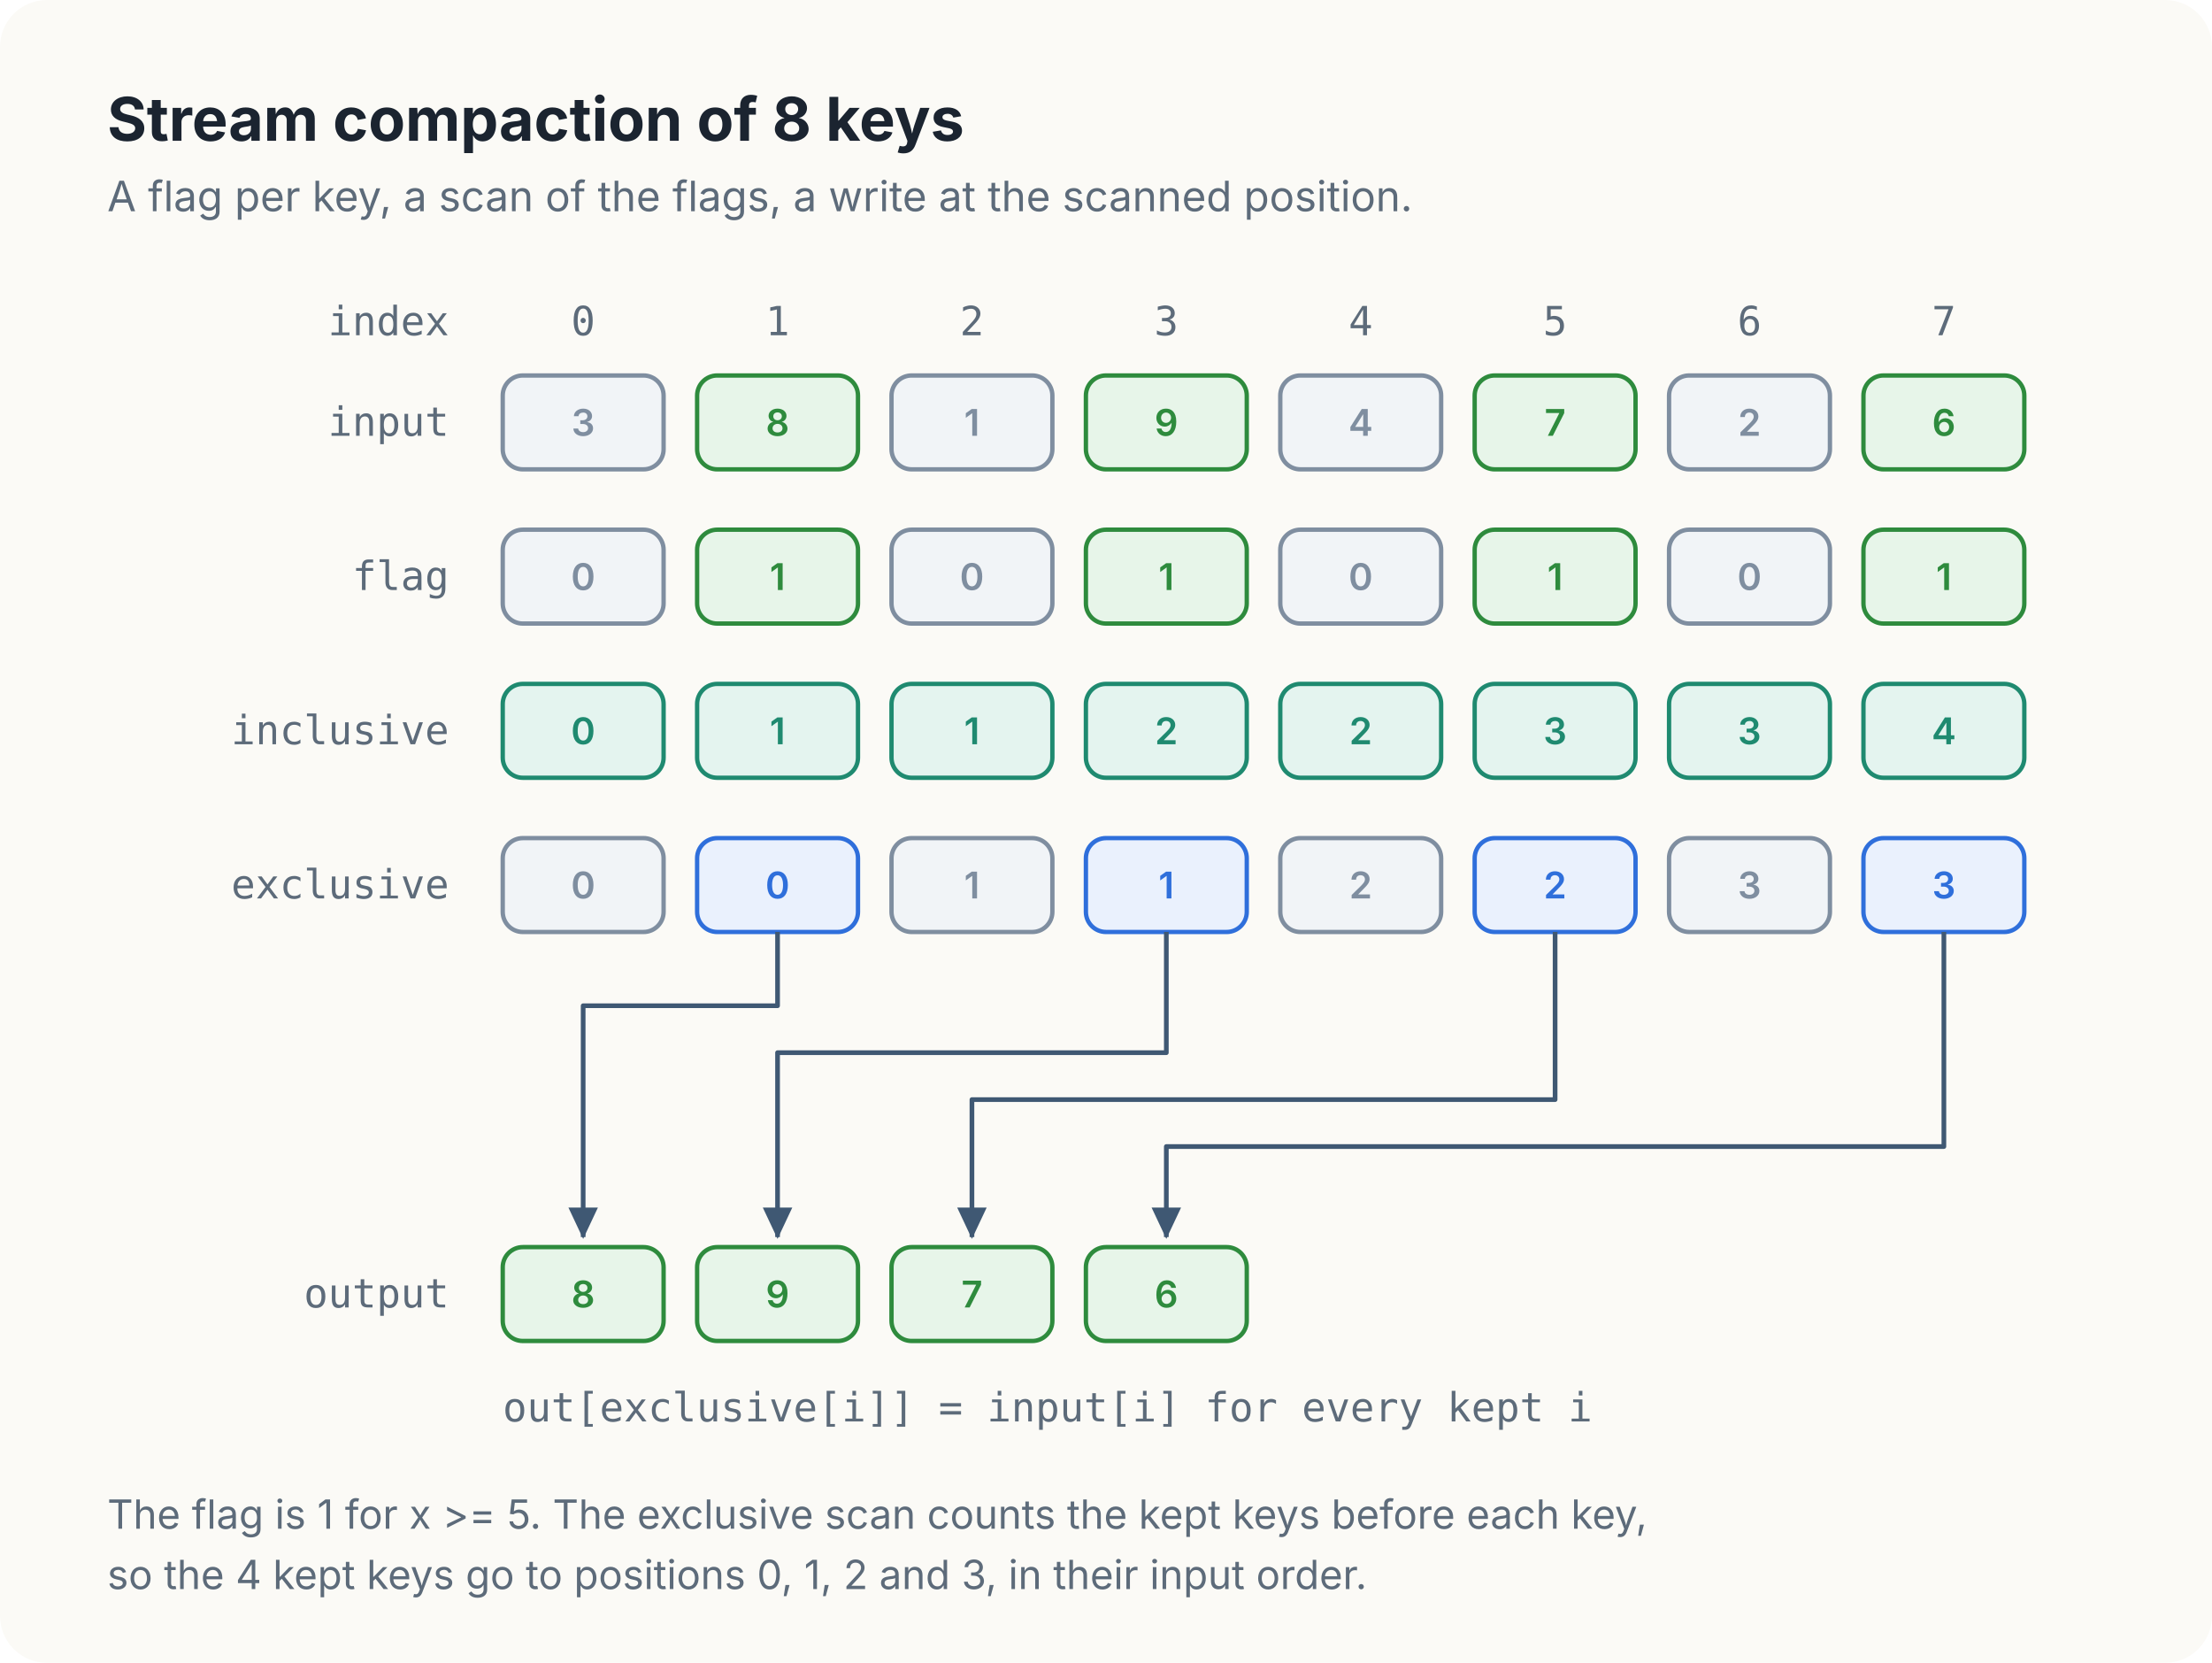
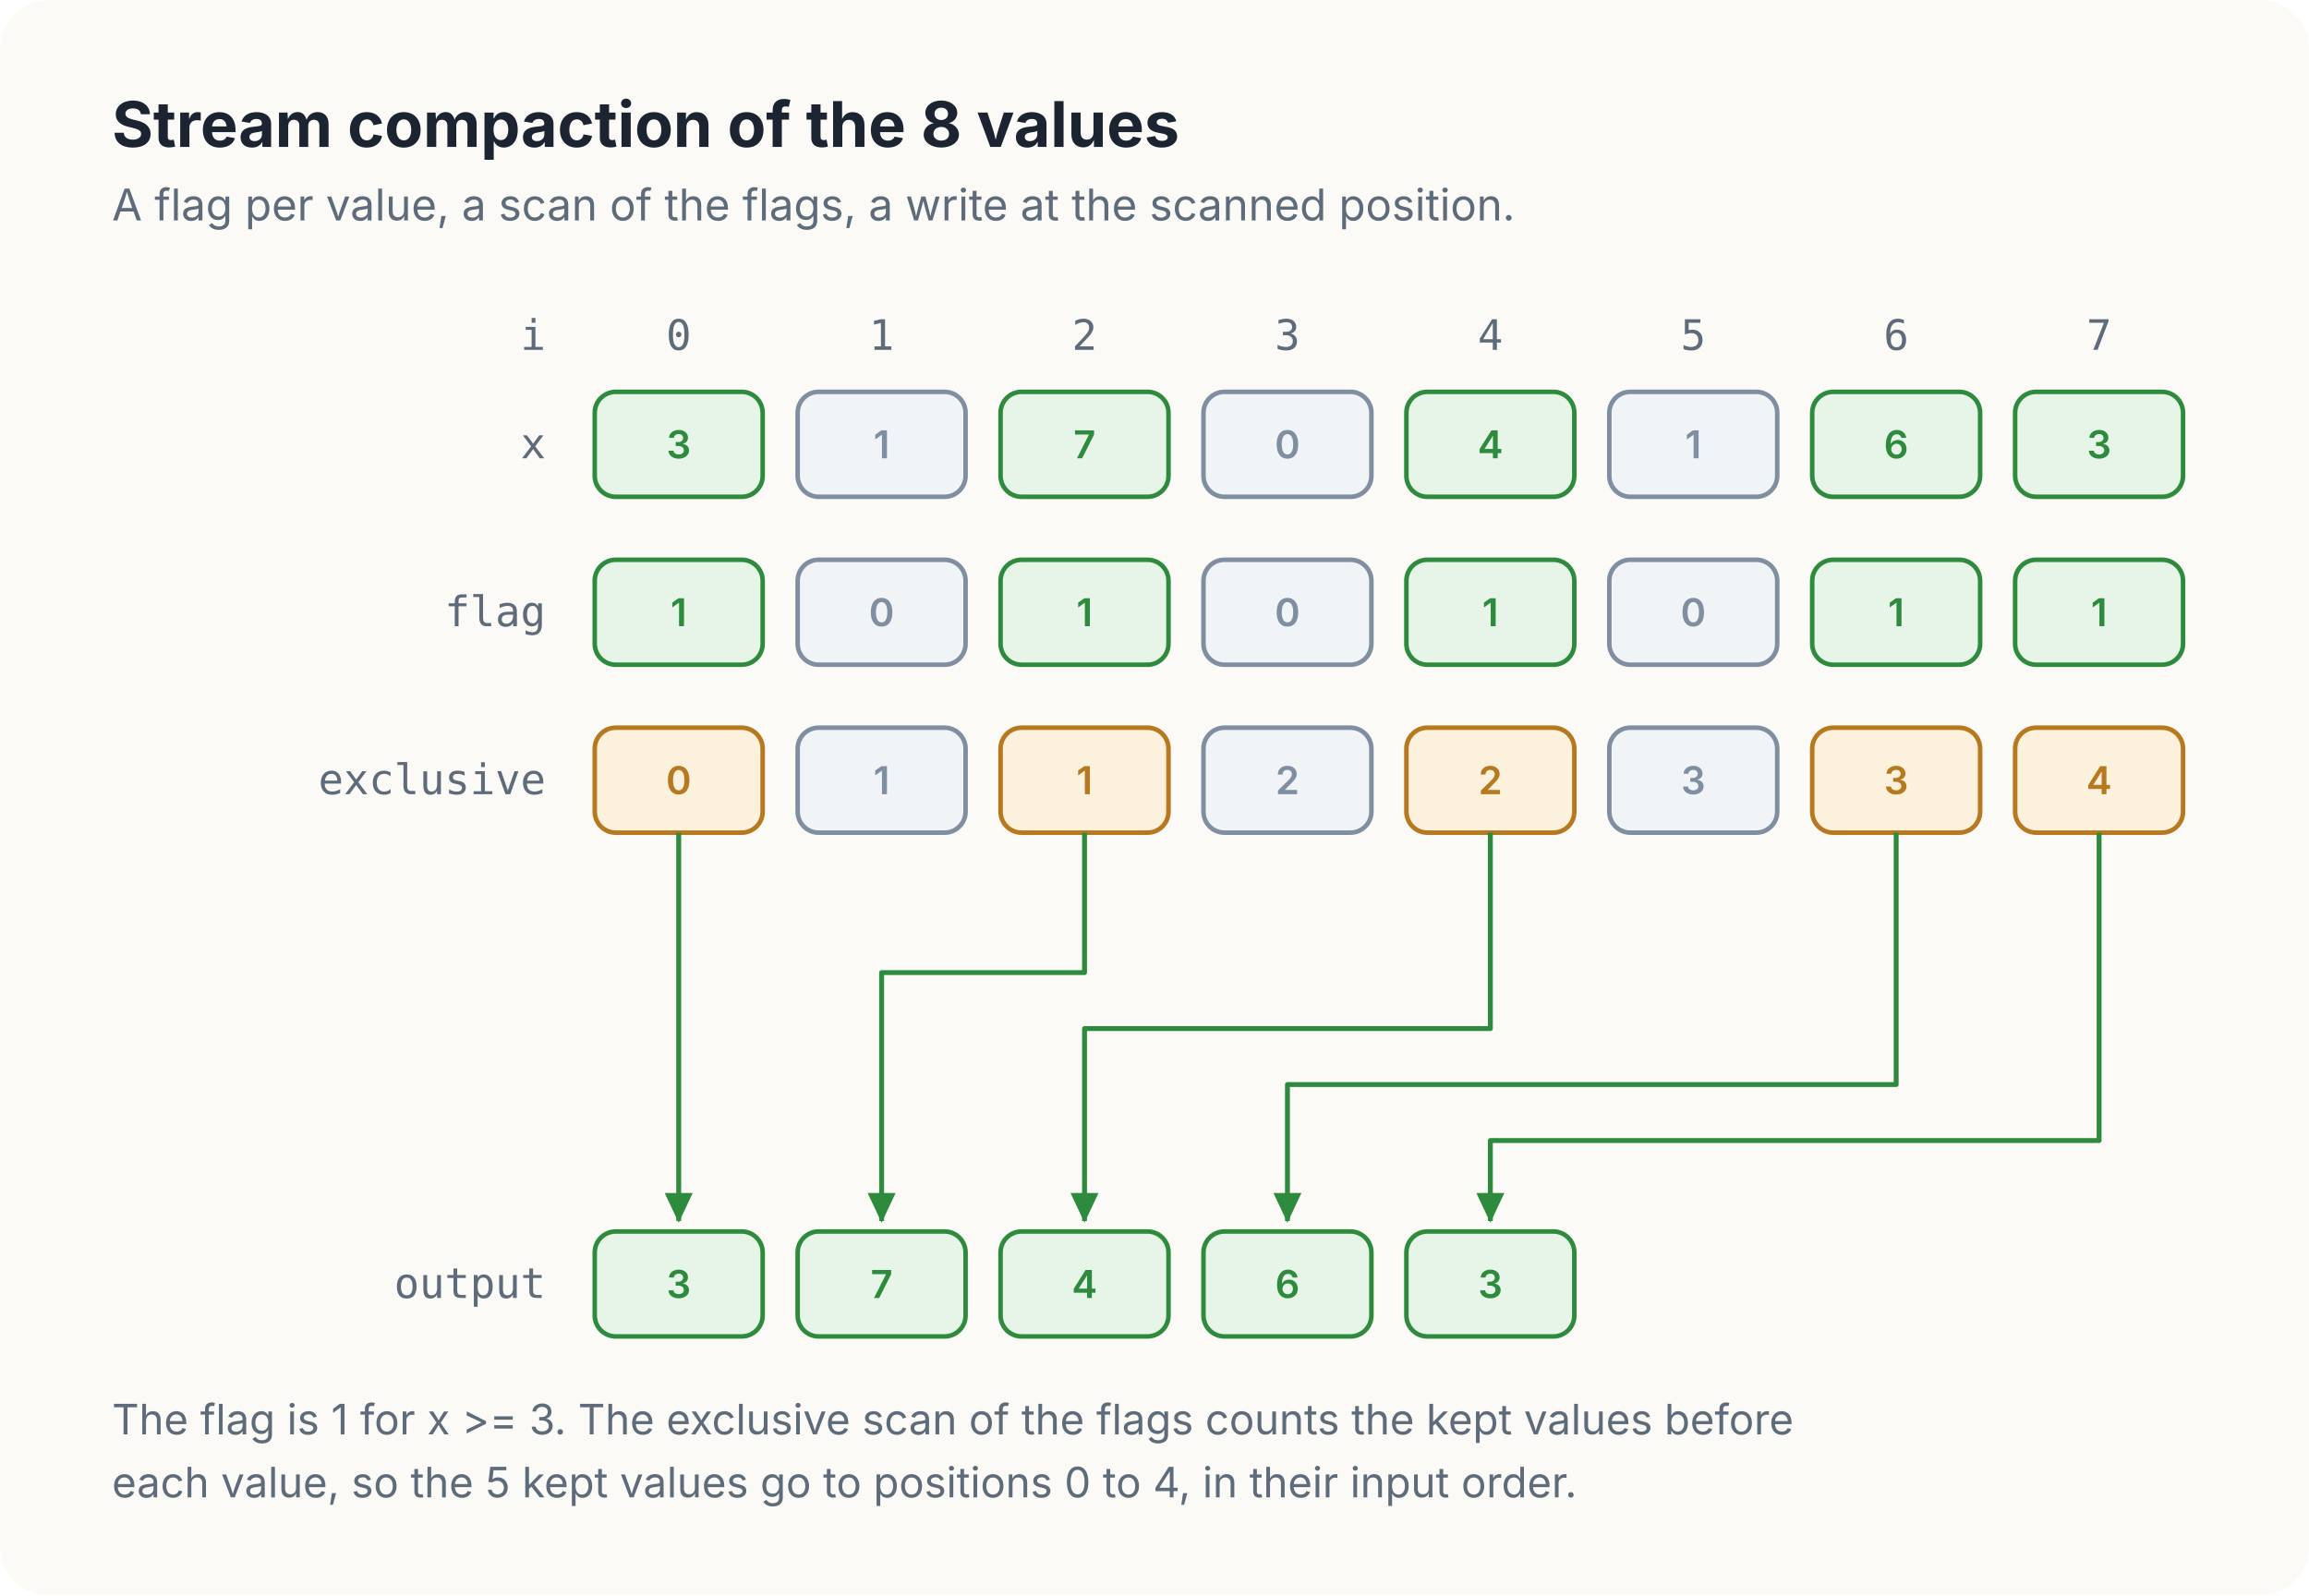
- <svg xmlns="http://www.w3.org/2000/svg" viewBox="0 0 660 496" width="660" height="496" role="img" aria-label="8 keys 3, 8, 1, 9, 4, 7, 2, 6 with flags 0, 1, 0, 1, 0, 1, 0, 1 for x &gt;= 5. The inclusive scan of the flags is 0, 1, 1, 2, 2, 3, 3, 4 and the exclusive scan 0, 0, 1, 1, 2, 2, 3, 3. Arrows take the kept keys 8, 9, 7 and 6 from their exclusive positions 0, 1, 2, 3 to the output 8, 9, 7, 6.">
+ <svg xmlns="http://www.w3.org/2000/svg" viewBox="0 0 660 456" width="660" height="456" role="img" aria-label="Stream compaction of 3, 1, 7, 0, 4, 1, 6, 3, keeping x &gt;= 3. Flags 1, 0, 1, 0, 1, 0, 1, 1; exclusive scan 0, 1, 1, 2, 2, 3, 3, 4. Arrows take the kept values 3, 7, 4, 6, 3 from positions 0, 2, 4, 6, 7 to output positions 0, 1, 2, 3, 4.">
  <style>
    text { font-family: Inter, "Segoe UI", "Helvetica Neue", Helvetica, Arial, sans-serif; fill: #1B2430; }
    .title { font-size: 18px; font-weight: 650; }
    .lede { font-size: 12.5px; fill: #5D6B7A; }
    .name { font-size: 14px; font-weight: 650; }
    .sub { font-size: 12px; fill: #5D6B7A; }
    .note { font-size: 12px; fill: #5D6B7A; }
    .tab { font-size: 11.5px; font-weight: 650; letter-spacing: 0.04em; fill: #5D6B7A; }
    .mono { font-family: "JetBrains Mono", "SF Mono", Menlo, Consolas, monospace; font-size: 12px; }
    .dim { fill: #8794A3; }
    .strong { font-weight: 700; }
    .trap { fill: #CF4526; font-weight: 700; }
    .pill { font-size: 11px; font-weight: 600; }
    .wire { fill: none; stroke: #3F5873; stroke-width: 1.8; stroke-linecap: round; stroke-linejoin: round; }
    .wire.danger { stroke: #CF4526; stroke-dasharray: 6 5; }
    .wire.idle { stroke: #7F8EA0; stroke-dasharray: 2 5; }
  </style>
  <defs>
    <filter id="lift" x="-10%" y="-10%" width="120%" height="135%">
      <feDropShadow dx="0" dy="2" stdDeviation="3" flood-color="#1B2430" flood-opacity="0.13" />
    </filter>
    <linearGradient id="thor-body" x1="0" y1="0" x2="0" y2="1">
      <stop offset="0" stop-color="#C6CCD5" />
      <stop offset="1" stop-color="#979EA9" />
    </linearGradient>
    <linearGradient id="switch-body" x1="0" y1="0" x2="0" y2="1">
      <stop offset="0" stop-color="#3B4656" />
      <stop offset="1" stop-color="#232B37" />
    </linearGradient>
    <marker id="head" viewBox="0 0 10 10" refX="8.5" refY="5" markerUnits="userSpaceOnUse" markerWidth="11" markerHeight="11" orient="auto">
      <path d="M0.5,1 L9,5 L0.5,9 Z" fill="#3F5873" />
    </marker>
    <marker id="head-danger" viewBox="0 0 10 10" refX="8.5" refY="5" markerUnits="userSpaceOnUse" markerWidth="11" markerHeight="11" orient="auto">
      <path d="M0.5,1 L9,5 L0.5,9 Z" fill="#CF4526" />
    </marker>
    <marker id="head-idle" viewBox="0 0 10 10" refX="8.5" refY="5" markerUnits="userSpaceOnUse" markerWidth="11" markerHeight="11" orient="auto">
      <path d="M0.5,1 L9,5 L0.5,9 Z" fill="#7F8EA0" />
    </marker>
  </defs>
-   <rect width="660" height="496" rx="14" fill="#FBFAF6" />
-   <text x="32.0" y="42.0" class="title" text-anchor="start" xml:space="preserve">Stream compaction of 8 keys</text>
-   <text x="32.0" y="63.0" class="lede" text-anchor="start" xml:space="preserve">A flag per key, a scan of the flags, a write at the scanned position.</text>
-   <text x="134.0" y="100.0" class="mono" text-anchor="end" style="fill:#5D6B7A" xml:space="preserve">index</text>
-   <text x="174.0" y="100.0" class="mono" text-anchor="middle" style="fill:#5D6B7A" xml:space="preserve">0</text>
-   <text x="232.0" y="100.0" class="mono" text-anchor="middle" style="fill:#5D6B7A" xml:space="preserve">1</text>
-   <text x="290.0" y="100.0" class="mono" text-anchor="middle" style="fill:#5D6B7A" xml:space="preserve">2</text>
-   <text x="348.0" y="100.0" class="mono" text-anchor="middle" style="fill:#5D6B7A" xml:space="preserve">3</text>
-   <text x="406.0" y="100.0" class="mono" text-anchor="middle" style="fill:#5D6B7A" xml:space="preserve">4</text>
-   <text x="464.0" y="100.0" class="mono" text-anchor="middle" style="fill:#5D6B7A" xml:space="preserve">5</text>
-   <text x="522.0" y="100.0" class="mono" text-anchor="middle" style="fill:#5D6B7A" xml:space="preserve">6</text>
-   <text x="580.0" y="100.0" class="mono" text-anchor="middle" style="fill:#5D6B7A" xml:space="preserve">7</text>
-   <text x="134.0" y="130.0" class="mono" text-anchor="end" style="fill:#5D6B7A" xml:space="preserve">input</text>
-   <rect x="150.0" y="112.0" width="48.0" height="28.0" rx="6" fill="#F1F4F7" stroke="#7F8EA0" stroke-width="1.3" />
-   <text x="174.0" y="130.0" class="pill" text-anchor="middle" style="fill:#7F8EA0" xml:space="preserve">3</text>
-   <rect x="208.0" y="112.0" width="48.0" height="28.0" rx="6" fill="#E7F5E9" stroke="#2E8B3D" stroke-width="1.3" />
-   <text x="232.0" y="130.0" class="pill" text-anchor="middle" style="fill:#2E8B3D" xml:space="preserve">8</text>
-   <rect x="266.0" y="112.0" width="48.0" height="28.0" rx="6" fill="#F1F4F7" stroke="#7F8EA0" stroke-width="1.3" />
-   <text x="290.0" y="130.0" class="pill" text-anchor="middle" style="fill:#7F8EA0" xml:space="preserve">1</text>
-   <rect x="324.0" y="112.0" width="48.0" height="28.0" rx="6" fill="#E7F5E9" stroke="#2E8B3D" stroke-width="1.3" />
-   <text x="348.0" y="130.0" class="pill" text-anchor="middle" style="fill:#2E8B3D" xml:space="preserve">9</text>
-   <rect x="382.0" y="112.0" width="48.0" height="28.0" rx="6" fill="#F1F4F7" stroke="#7F8EA0" stroke-width="1.3" />
-   <text x="406.0" y="130.0" class="pill" text-anchor="middle" style="fill:#7F8EA0" xml:space="preserve">4</text>
-   <rect x="440.0" y="112.0" width="48.0" height="28.0" rx="6" fill="#E7F5E9" stroke="#2E8B3D" stroke-width="1.3" />
-   <text x="464.0" y="130.0" class="pill" text-anchor="middle" style="fill:#2E8B3D" xml:space="preserve">7</text>
-   <rect x="498.0" y="112.0" width="48.0" height="28.0" rx="6" fill="#F1F4F7" stroke="#7F8EA0" stroke-width="1.3" />
-   <text x="522.0" y="130.0" class="pill" text-anchor="middle" style="fill:#7F8EA0" xml:space="preserve">2</text>
-   <rect x="556.0" y="112.0" width="48.0" height="28.0" rx="6" fill="#E7F5E9" stroke="#2E8B3D" stroke-width="1.3" />
-   <text x="580.0" y="130.0" class="pill" text-anchor="middle" style="fill:#2E8B3D" xml:space="preserve">6</text>
-   <text x="134.0" y="176.0" class="mono" text-anchor="end" style="fill:#5D6B7A" xml:space="preserve">flag</text>
-   <rect x="150.0" y="158.0" width="48.0" height="28.0" rx="6" fill="#F1F4F7" stroke="#7F8EA0" stroke-width="1.3" />
-   <text x="174.0" y="176.0" class="pill" text-anchor="middle" style="fill:#7F8EA0" xml:space="preserve">0</text>
-   <rect x="208.0" y="158.0" width="48.0" height="28.0" rx="6" fill="#E7F5E9" stroke="#2E8B3D" stroke-width="1.3" />
-   <text x="232.0" y="176.0" class="pill" text-anchor="middle" style="fill:#2E8B3D" xml:space="preserve">1</text>
-   <rect x="266.0" y="158.0" width="48.0" height="28.0" rx="6" fill="#F1F4F7" stroke="#7F8EA0" stroke-width="1.3" />
-   <text x="290.0" y="176.0" class="pill" text-anchor="middle" style="fill:#7F8EA0" xml:space="preserve">0</text>
-   <rect x="324.0" y="158.0" width="48.0" height="28.0" rx="6" fill="#E7F5E9" stroke="#2E8B3D" stroke-width="1.3" />
-   <text x="348.0" y="176.0" class="pill" text-anchor="middle" style="fill:#2E8B3D" xml:space="preserve">1</text>
-   <rect x="382.0" y="158.0" width="48.0" height="28.0" rx="6" fill="#F1F4F7" stroke="#7F8EA0" stroke-width="1.3" />
-   <text x="406.0" y="176.0" class="pill" text-anchor="middle" style="fill:#7F8EA0" xml:space="preserve">0</text>
-   <rect x="440.0" y="158.0" width="48.0" height="28.0" rx="6" fill="#E7F5E9" stroke="#2E8B3D" stroke-width="1.3" />
-   <text x="464.0" y="176.0" class="pill" text-anchor="middle" style="fill:#2E8B3D" xml:space="preserve">1</text>
-   <rect x="498.0" y="158.0" width="48.0" height="28.0" rx="6" fill="#F1F4F7" stroke="#7F8EA0" stroke-width="1.3" />
-   <text x="522.0" y="176.0" class="pill" text-anchor="middle" style="fill:#7F8EA0" xml:space="preserve">0</text>
-   <rect x="556.0" y="158.0" width="48.0" height="28.0" rx="6" fill="#E7F5E9" stroke="#2E8B3D" stroke-width="1.3" />
-   <text x="580.0" y="176.0" class="pill" text-anchor="middle" style="fill:#2E8B3D" xml:space="preserve">1</text>
-   <text x="134.0" y="222.0" class="mono" text-anchor="end" style="fill:#5D6B7A" xml:space="preserve">inclusive</text>
-   <rect x="150.0" y="204.0" width="48.0" height="28.0" rx="6" fill="#E4F4EF" stroke="#1F8A70" stroke-width="1.3" />
-   <text x="174.0" y="222.0" class="pill" text-anchor="middle" style="fill:#1F8A70" xml:space="preserve">0</text>
-   <rect x="208.0" y="204.0" width="48.0" height="28.0" rx="6" fill="#E4F4EF" stroke="#1F8A70" stroke-width="1.3" />
-   <text x="232.0" y="222.0" class="pill" text-anchor="middle" style="fill:#1F8A70" xml:space="preserve">1</text>
-   <rect x="266.0" y="204.0" width="48.0" height="28.0" rx="6" fill="#E4F4EF" stroke="#1F8A70" stroke-width="1.3" />
-   <text x="290.0" y="222.0" class="pill" text-anchor="middle" style="fill:#1F8A70" xml:space="preserve">1</text>
-   <rect x="324.0" y="204.0" width="48.0" height="28.0" rx="6" fill="#E4F4EF" stroke="#1F8A70" stroke-width="1.3" />
-   <text x="348.0" y="222.0" class="pill" text-anchor="middle" style="fill:#1F8A70" xml:space="preserve">2</text>
-   <rect x="382.0" y="204.0" width="48.0" height="28.0" rx="6" fill="#E4F4EF" stroke="#1F8A70" stroke-width="1.3" />
-   <text x="406.0" y="222.0" class="pill" text-anchor="middle" style="fill:#1F8A70" xml:space="preserve">2</text>
-   <rect x="440.0" y="204.0" width="48.0" height="28.0" rx="6" fill="#E4F4EF" stroke="#1F8A70" stroke-width="1.3" />
-   <text x="464.0" y="222.0" class="pill" text-anchor="middle" style="fill:#1F8A70" xml:space="preserve">3</text>
-   <rect x="498.0" y="204.0" width="48.0" height="28.0" rx="6" fill="#E4F4EF" stroke="#1F8A70" stroke-width="1.3" />
-   <text x="522.0" y="222.0" class="pill" text-anchor="middle" style="fill:#1F8A70" xml:space="preserve">3</text>
-   <rect x="556.0" y="204.0" width="48.0" height="28.0" rx="6" fill="#E4F4EF" stroke="#1F8A70" stroke-width="1.3" />
-   <text x="580.0" y="222.0" class="pill" text-anchor="middle" style="fill:#1F8A70" xml:space="preserve">4</text>
-   <text x="134.0" y="268.0" class="mono" text-anchor="end" style="fill:#5D6B7A" xml:space="preserve">exclusive</text>
-   <rect x="150.0" y="250.0" width="48.0" height="28.0" rx="6" fill="#F1F4F7" stroke="#7F8EA0" stroke-width="1.3" />
-   <text x="174.0" y="268.0" class="pill" text-anchor="middle" style="fill:#7F8EA0" xml:space="preserve">0</text>
-   <rect x="208.0" y="250.0" width="48.0" height="28.0" rx="6" fill="#EAF1FD" stroke="#2F6FDB" stroke-width="1.3" />
-   <text x="232.0" y="268.0" class="pill" text-anchor="middle" style="fill:#2F6FDB" xml:space="preserve">0</text>
-   <rect x="266.0" y="250.0" width="48.0" height="28.0" rx="6" fill="#F1F4F7" stroke="#7F8EA0" stroke-width="1.3" />
-   <text x="290.0" y="268.0" class="pill" text-anchor="middle" style="fill:#7F8EA0" xml:space="preserve">1</text>
-   <rect x="324.0" y="250.0" width="48.0" height="28.0" rx="6" fill="#EAF1FD" stroke="#2F6FDB" stroke-width="1.3" />
-   <text x="348.0" y="268.0" class="pill" text-anchor="middle" style="fill:#2F6FDB" xml:space="preserve">1</text>
-   <rect x="382.0" y="250.0" width="48.0" height="28.0" rx="6" fill="#F1F4F7" stroke="#7F8EA0" stroke-width="1.3" />
-   <text x="406.0" y="268.0" class="pill" text-anchor="middle" style="fill:#7F8EA0" xml:space="preserve">2</text>
-   <rect x="440.0" y="250.0" width="48.0" height="28.0" rx="6" fill="#EAF1FD" stroke="#2F6FDB" stroke-width="1.3" />
-   <text x="464.0" y="268.0" class="pill" text-anchor="middle" style="fill:#2F6FDB" xml:space="preserve">2</text>
-   <rect x="498.0" y="250.0" width="48.0" height="28.0" rx="6" fill="#F1F4F7" stroke="#7F8EA0" stroke-width="1.3" />
-   <text x="522.0" y="268.0" class="pill" text-anchor="middle" style="fill:#7F8EA0" xml:space="preserve">3</text>
-   <rect x="556.0" y="250.0" width="48.0" height="28.0" rx="6" fill="#EAF1FD" stroke="#2F6FDB" stroke-width="1.3" />
-   <text x="580.0" y="268.0" class="pill" text-anchor="middle" style="fill:#2F6FDB" xml:space="preserve">3</text>
-   <text x="134.0" y="390.0" class="mono" text-anchor="end" style="fill:#5D6B7A" xml:space="preserve">output</text>
-   <rect x="150.0" y="372.0" width="48.0" height="28.0" rx="6" fill="#E7F5E9" stroke="#2E8B3D" stroke-width="1.3" />
-   <text x="174.0" y="390.0" class="pill" text-anchor="middle" style="fill:#2E8B3D" xml:space="preserve">8</text>
-   <rect x="208.0" y="372.0" width="48.0" height="28.0" rx="6" fill="#E7F5E9" stroke="#2E8B3D" stroke-width="1.3" />
-   <text x="232.0" y="390.0" class="pill" text-anchor="middle" style="fill:#2E8B3D" xml:space="preserve">9</text>
-   <rect x="266.0" y="372.0" width="48.0" height="28.0" rx="6" fill="#E7F5E9" stroke="#2E8B3D" stroke-width="1.3" />
-   <text x="290.0" y="390.0" class="pill" text-anchor="middle" style="fill:#2E8B3D" xml:space="preserve">7</text>
-   <rect x="324.0" y="372.0" width="48.0" height="28.0" rx="6" fill="#E7F5E9" stroke="#2E8B3D" stroke-width="1.3" />
-   <text x="348.0" y="390.0" class="pill" text-anchor="middle" style="fill:#2E8B3D" xml:space="preserve">6</text>
-   <path d="M232.0,278.0 V300.0 H174.0 V369.0" fill="none" stroke="#3F5873" stroke-width="1.4" stroke-linejoin="round" marker-end="url(#head)" />
-   <path d="M348.0,278.0 V314.0 H232.0 V369.0" fill="none" stroke="#3F5873" stroke-width="1.4" stroke-linejoin="round" marker-end="url(#head)" />
-   <path d="M464.0,278.0 V328.0 H290.0 V369.0" fill="none" stroke="#3F5873" stroke-width="1.4" stroke-linejoin="round" marker-end="url(#head)" />
-   <path d="M580.0,278.0 V342.0 H348.0 V369.0" fill="none" stroke="#3F5873" stroke-width="1.4" stroke-linejoin="round" marker-end="url(#head)" />
-   <text x="150.0" y="424.0" class="mono" text-anchor="start" style="fill:#5D6B7A" xml:space="preserve">out[exclusive[i]] = input[i] for every kept i</text>
-   <text x="32.0" y="456.0" class="note" text-anchor="start" xml:space="preserve">The flag is 1 for x &gt;= 5. The exclusive scan counts the kept keys before each key,</text>
-   <text x="32.0" y="474.0" class="note" text-anchor="start" xml:space="preserve">so the 4 kept keys go to positions 0, 1, 2 and 3, in their input order.</text>
+   <rect width="660" height="456" rx="14" fill="#FBFAF6" />
+   <text x="32.0" y="42.0" class="title" text-anchor="start" xml:space="preserve">Stream compaction of the 8 values</text>
+   <text x="32.0" y="63.0" class="lede" text-anchor="start" xml:space="preserve">A flag per value, a scan of the flags, a write at the scanned position.</text>
+   <text x="156.0" y="100.0" class="mono" text-anchor="end" style="fill:#5D6B7A" xml:space="preserve">i</text>
+   <text x="194.0" y="100.0" class="mono" text-anchor="middle" style="fill:#5D6B7A" xml:space="preserve">0</text>
+   <text x="252.0" y="100.0" class="mono" text-anchor="middle" style="fill:#5D6B7A" xml:space="preserve">1</text>
+   <text x="310.0" y="100.0" class="mono" text-anchor="middle" style="fill:#5D6B7A" xml:space="preserve">2</text>
+   <text x="368.0" y="100.0" class="mono" text-anchor="middle" style="fill:#5D6B7A" xml:space="preserve">3</text>
+   <text x="426.0" y="100.0" class="mono" text-anchor="middle" style="fill:#5D6B7A" xml:space="preserve">4</text>
+   <text x="484.0" y="100.0" class="mono" text-anchor="middle" style="fill:#5D6B7A" xml:space="preserve">5</text>
+   <text x="542.0" y="100.0" class="mono" text-anchor="middle" style="fill:#5D6B7A" xml:space="preserve">6</text>
+   <text x="600.0" y="100.0" class="mono" text-anchor="middle" style="fill:#5D6B7A" xml:space="preserve">7</text>
+   <text x="156.0" y="131.0" class="mono" text-anchor="end" style="fill:#5D6B7A" xml:space="preserve">x</text>
+   <rect x="170.0" y="112.0" width="48.0" height="30.0" rx="6" fill="#E7F5E9" stroke="#2E8B3D" stroke-width="1.3" />
+   <text x="194.0" y="131.0" class="pill" text-anchor="middle" style="fill:#2E8B3D" xml:space="preserve">3</text>
+   <rect x="228.0" y="112.0" width="48.0" height="30.0" rx="6" fill="#F1F4F7" stroke="#7F8EA0" stroke-width="1.3" />
+   <text x="252.0" y="131.0" class="pill" text-anchor="middle" style="fill:#7F8EA0" xml:space="preserve">1</text>
+   <rect x="286.0" y="112.0" width="48.0" height="30.0" rx="6" fill="#E7F5E9" stroke="#2E8B3D" stroke-width="1.3" />
+   <text x="310.0" y="131.0" class="pill" text-anchor="middle" style="fill:#2E8B3D" xml:space="preserve">7</text>
+   <rect x="344.0" y="112.0" width="48.0" height="30.0" rx="6" fill="#F1F4F7" stroke="#7F8EA0" stroke-width="1.3" />
+   <text x="368.0" y="131.0" class="pill" text-anchor="middle" style="fill:#7F8EA0" xml:space="preserve">0</text>
+   <rect x="402.0" y="112.0" width="48.0" height="30.0" rx="6" fill="#E7F5E9" stroke="#2E8B3D" stroke-width="1.3" />
+   <text x="426.0" y="131.0" class="pill" text-anchor="middle" style="fill:#2E8B3D" xml:space="preserve">4</text>
+   <rect x="460.0" y="112.0" width="48.0" height="30.0" rx="6" fill="#F1F4F7" stroke="#7F8EA0" stroke-width="1.3" />
+   <text x="484.0" y="131.0" class="pill" text-anchor="middle" style="fill:#7F8EA0" xml:space="preserve">1</text>
+   <rect x="518.0" y="112.0" width="48.0" height="30.0" rx="6" fill="#E7F5E9" stroke="#2E8B3D" stroke-width="1.3" />
+   <text x="542.0" y="131.0" class="pill" text-anchor="middle" style="fill:#2E8B3D" xml:space="preserve">6</text>
+   <rect x="576.0" y="112.0" width="48.0" height="30.0" rx="6" fill="#E7F5E9" stroke="#2E8B3D" stroke-width="1.3" />
+   <text x="600.0" y="131.0" class="pill" text-anchor="middle" style="fill:#2E8B3D" xml:space="preserve">3</text>
+   <text x="156.0" y="179.0" class="mono" text-anchor="end" style="fill:#5D6B7A" xml:space="preserve">flag</text>
+   <rect x="170.0" y="160.0" width="48.0" height="30.0" rx="6" fill="#E7F5E9" stroke="#2E8B3D" stroke-width="1.3" />
+   <text x="194.0" y="179.0" class="pill" text-anchor="middle" style="fill:#2E8B3D" xml:space="preserve">1</text>
+   <rect x="228.0" y="160.0" width="48.0" height="30.0" rx="6" fill="#F1F4F7" stroke="#7F8EA0" stroke-width="1.3" />
+   <text x="252.0" y="179.0" class="pill" text-anchor="middle" style="fill:#7F8EA0" xml:space="preserve">0</text>
+   <rect x="286.0" y="160.0" width="48.0" height="30.0" rx="6" fill="#E7F5E9" stroke="#2E8B3D" stroke-width="1.3" />
+   <text x="310.0" y="179.0" class="pill" text-anchor="middle" style="fill:#2E8B3D" xml:space="preserve">1</text>
+   <rect x="344.0" y="160.0" width="48.0" height="30.0" rx="6" fill="#F1F4F7" stroke="#7F8EA0" stroke-width="1.3" />
+   <text x="368.0" y="179.0" class="pill" text-anchor="middle" style="fill:#7F8EA0" xml:space="preserve">0</text>
+   <rect x="402.0" y="160.0" width="48.0" height="30.0" rx="6" fill="#E7F5E9" stroke="#2E8B3D" stroke-width="1.3" />
+   <text x="426.0" y="179.0" class="pill" text-anchor="middle" style="fill:#2E8B3D" xml:space="preserve">1</text>
+   <rect x="460.0" y="160.0" width="48.0" height="30.0" rx="6" fill="#F1F4F7" stroke="#7F8EA0" stroke-width="1.3" />
+   <text x="484.0" y="179.0" class="pill" text-anchor="middle" style="fill:#7F8EA0" xml:space="preserve">0</text>
+   <rect x="518.0" y="160.0" width="48.0" height="30.0" rx="6" fill="#E7F5E9" stroke="#2E8B3D" stroke-width="1.3" />
+   <text x="542.0" y="179.0" class="pill" text-anchor="middle" style="fill:#2E8B3D" xml:space="preserve">1</text>
+   <rect x="576.0" y="160.0" width="48.0" height="30.0" rx="6" fill="#E7F5E9" stroke="#2E8B3D" stroke-width="1.3" />
+   <text x="600.0" y="179.0" class="pill" text-anchor="middle" style="fill:#2E8B3D" xml:space="preserve">1</text>
+   <text x="156.0" y="227.0" class="mono" text-anchor="end" style="fill:#5D6B7A" xml:space="preserve">exclusive</text>
+   <rect x="170.0" y="208.0" width="48.0" height="30.0" rx="6" fill="#FBF1DC" stroke="#B7791F" stroke-width="1.3" />
+   <text x="194.0" y="227.0" class="pill" text-anchor="middle" style="fill:#B7791F" xml:space="preserve">0</text>
+   <rect x="228.0" y="208.0" width="48.0" height="30.0" rx="6" fill="#F1F4F7" stroke="#7F8EA0" stroke-width="1.3" />
+   <text x="252.0" y="227.0" class="pill" text-anchor="middle" style="fill:#7F8EA0" xml:space="preserve">1</text>
+   <rect x="286.0" y="208.0" width="48.0" height="30.0" rx="6" fill="#FBF1DC" stroke="#B7791F" stroke-width="1.3" />
+   <text x="310.0" y="227.0" class="pill" text-anchor="middle" style="fill:#B7791F" xml:space="preserve">1</text>
+   <rect x="344.0" y="208.0" width="48.0" height="30.0" rx="6" fill="#F1F4F7" stroke="#7F8EA0" stroke-width="1.3" />
+   <text x="368.0" y="227.0" class="pill" text-anchor="middle" style="fill:#7F8EA0" xml:space="preserve">2</text>
+   <rect x="402.0" y="208.0" width="48.0" height="30.0" rx="6" fill="#FBF1DC" stroke="#B7791F" stroke-width="1.3" />
+   <text x="426.0" y="227.0" class="pill" text-anchor="middle" style="fill:#B7791F" xml:space="preserve">2</text>
+   <rect x="460.0" y="208.0" width="48.0" height="30.0" rx="6" fill="#F1F4F7" stroke="#7F8EA0" stroke-width="1.3" />
+   <text x="484.0" y="227.0" class="pill" text-anchor="middle" style="fill:#7F8EA0" xml:space="preserve">3</text>
+   <rect x="518.0" y="208.0" width="48.0" height="30.0" rx="6" fill="#FBF1DC" stroke="#B7791F" stroke-width="1.3" />
+   <text x="542.0" y="227.0" class="pill" text-anchor="middle" style="fill:#B7791F" xml:space="preserve">3</text>
+   <rect x="576.0" y="208.0" width="48.0" height="30.0" rx="6" fill="#FBF1DC" stroke="#B7791F" stroke-width="1.3" />
+   <text x="600.0" y="227.0" class="pill" text-anchor="middle" style="fill:#B7791F" xml:space="preserve">4</text>
+   <text x="156.0" y="371.0" class="mono" text-anchor="end" style="fill:#5D6B7A" xml:space="preserve">output</text>
+   <rect x="170.0" y="352.0" width="48.0" height="30.0" rx="6" fill="#E7F5E9" stroke="#2E8B3D" stroke-width="1.3" />
+   <text x="194.0" y="371.0" class="pill" text-anchor="middle" style="fill:#2E8B3D" xml:space="preserve">3</text>
+   <rect x="228.0" y="352.0" width="48.0" height="30.0" rx="6" fill="#E7F5E9" stroke="#2E8B3D" stroke-width="1.3" />
+   <text x="252.0" y="371.0" class="pill" text-anchor="middle" style="fill:#2E8B3D" xml:space="preserve">7</text>
+   <rect x="286.0" y="352.0" width="48.0" height="30.0" rx="6" fill="#E7F5E9" stroke="#2E8B3D" stroke-width="1.3" />
+   <text x="310.0" y="371.0" class="pill" text-anchor="middle" style="fill:#2E8B3D" xml:space="preserve">4</text>
+   <rect x="344.0" y="352.0" width="48.0" height="30.0" rx="6" fill="#E7F5E9" stroke="#2E8B3D" stroke-width="1.3" />
+   <text x="368.0" y="371.0" class="pill" text-anchor="middle" style="fill:#2E8B3D" xml:space="preserve">6</text>
+   <rect x="402.0" y="352.0" width="48.0" height="30.0" rx="6" fill="#E7F5E9" stroke="#2E8B3D" stroke-width="1.3" />
+   <text x="426.0" y="371.0" class="pill" text-anchor="middle" style="fill:#2E8B3D" xml:space="preserve">3</text>
+   <path d="M194.0,238.0 V262.0 H194.0 V349.0" fill="none" stroke="#2E8B3D" stroke-width="1.4" stroke-linejoin="round" marker-end="url(#m-good)" />
+   <path d="M310.0,238.0 V278.0 H252.0 V349.0" fill="none" stroke="#2E8B3D" stroke-width="1.4" stroke-linejoin="round" marker-end="url(#m-good)" />
+   <path d="M426.0,238.0 V294.0 H310.0 V349.0" fill="none" stroke="#2E8B3D" stroke-width="1.4" stroke-linejoin="round" marker-end="url(#m-good)" />
+   <path d="M542.0,238.0 V310.0 H368.0 V349.0" fill="none" stroke="#2E8B3D" stroke-width="1.4" stroke-linejoin="round" marker-end="url(#m-good)" />
+   <path d="M600.0,238.0 V326.0 H426.0 V349.0" fill="none" stroke="#2E8B3D" stroke-width="1.4" stroke-linejoin="round" marker-end="url(#m-good)" />
+   <defs>
+     <marker id="m-good" viewBox="0 0 10 10" refX="8.5" refY="5" markerUnits="userSpaceOnUse" markerWidth="10" markerHeight="10" orient="auto">
+       <path d="M0.5,1 L9,5 L0.5,9 Z" fill="#2E8B3D" />
+     </marker>
+   </defs>
+   <text x="32.0" y="410.0" class="note" text-anchor="start" xml:space="preserve">The flag is 1 for x &gt;= 3. The exclusive scan of the flags counts the kept values before</text>
+   <text x="32.0" y="428.0" class="note" text-anchor="start" xml:space="preserve">each value, so the 5 kept values go to positions 0 to 4, in their input order.</text>
</svg>
